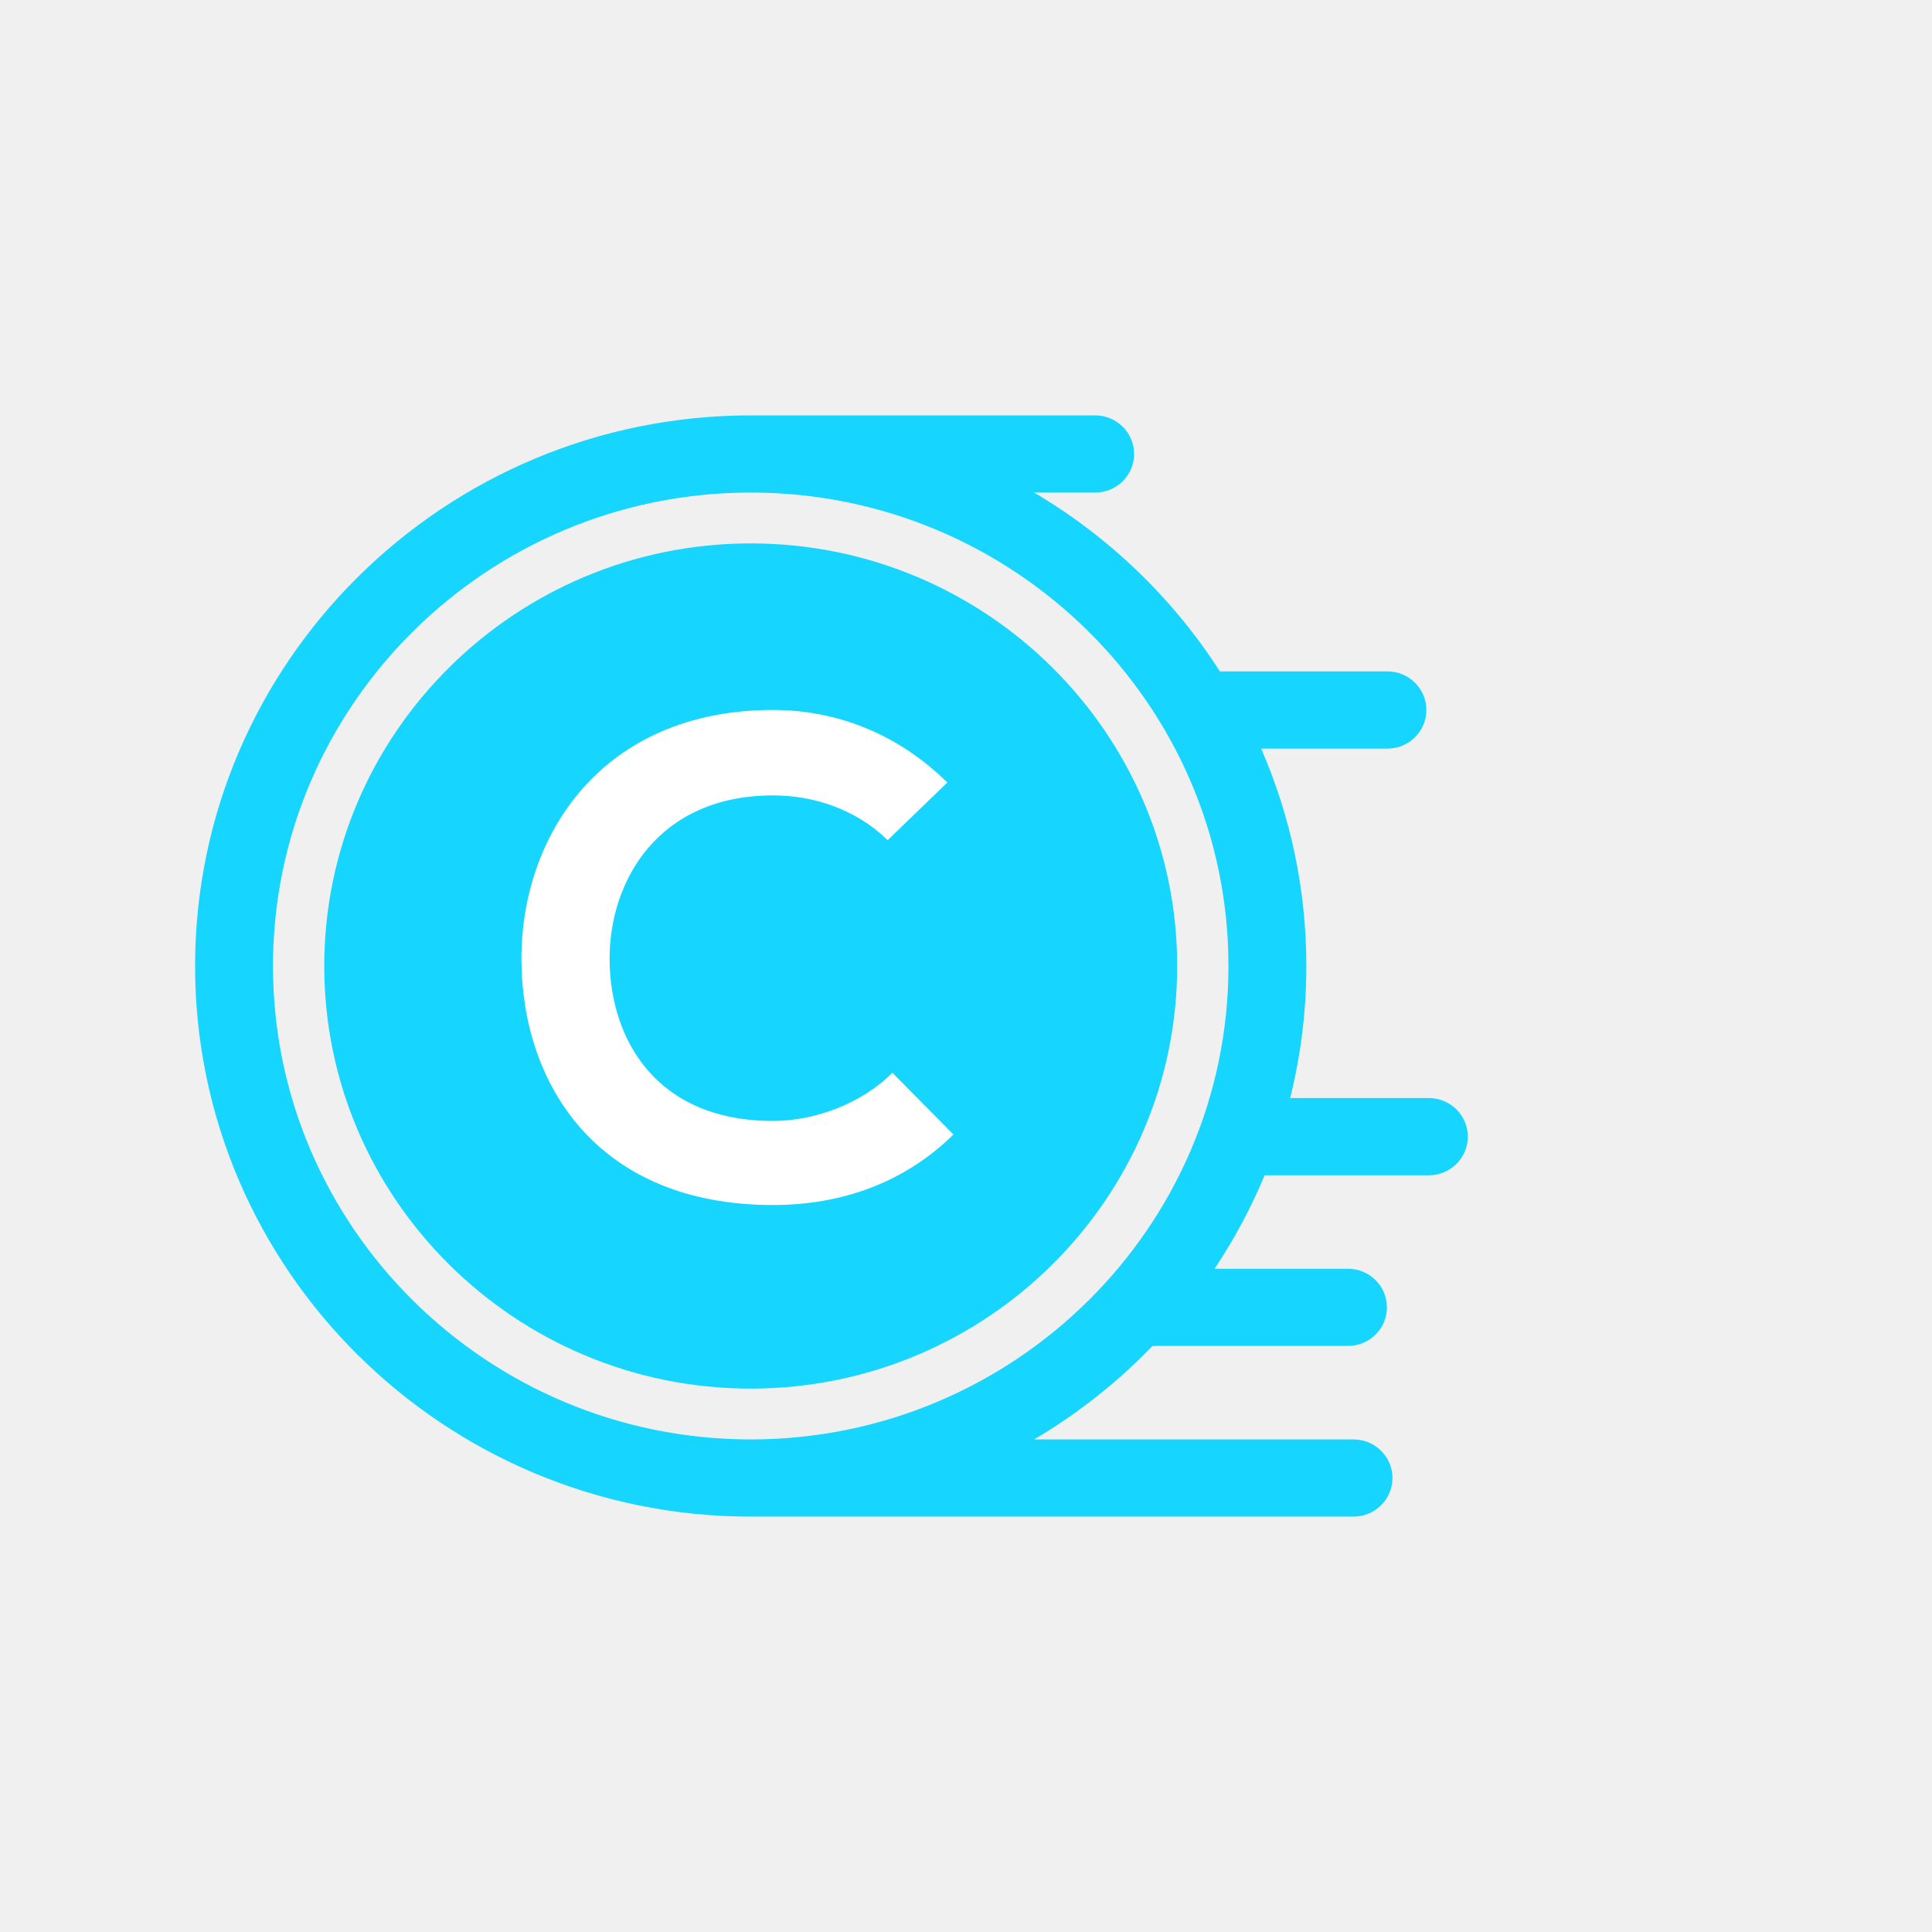
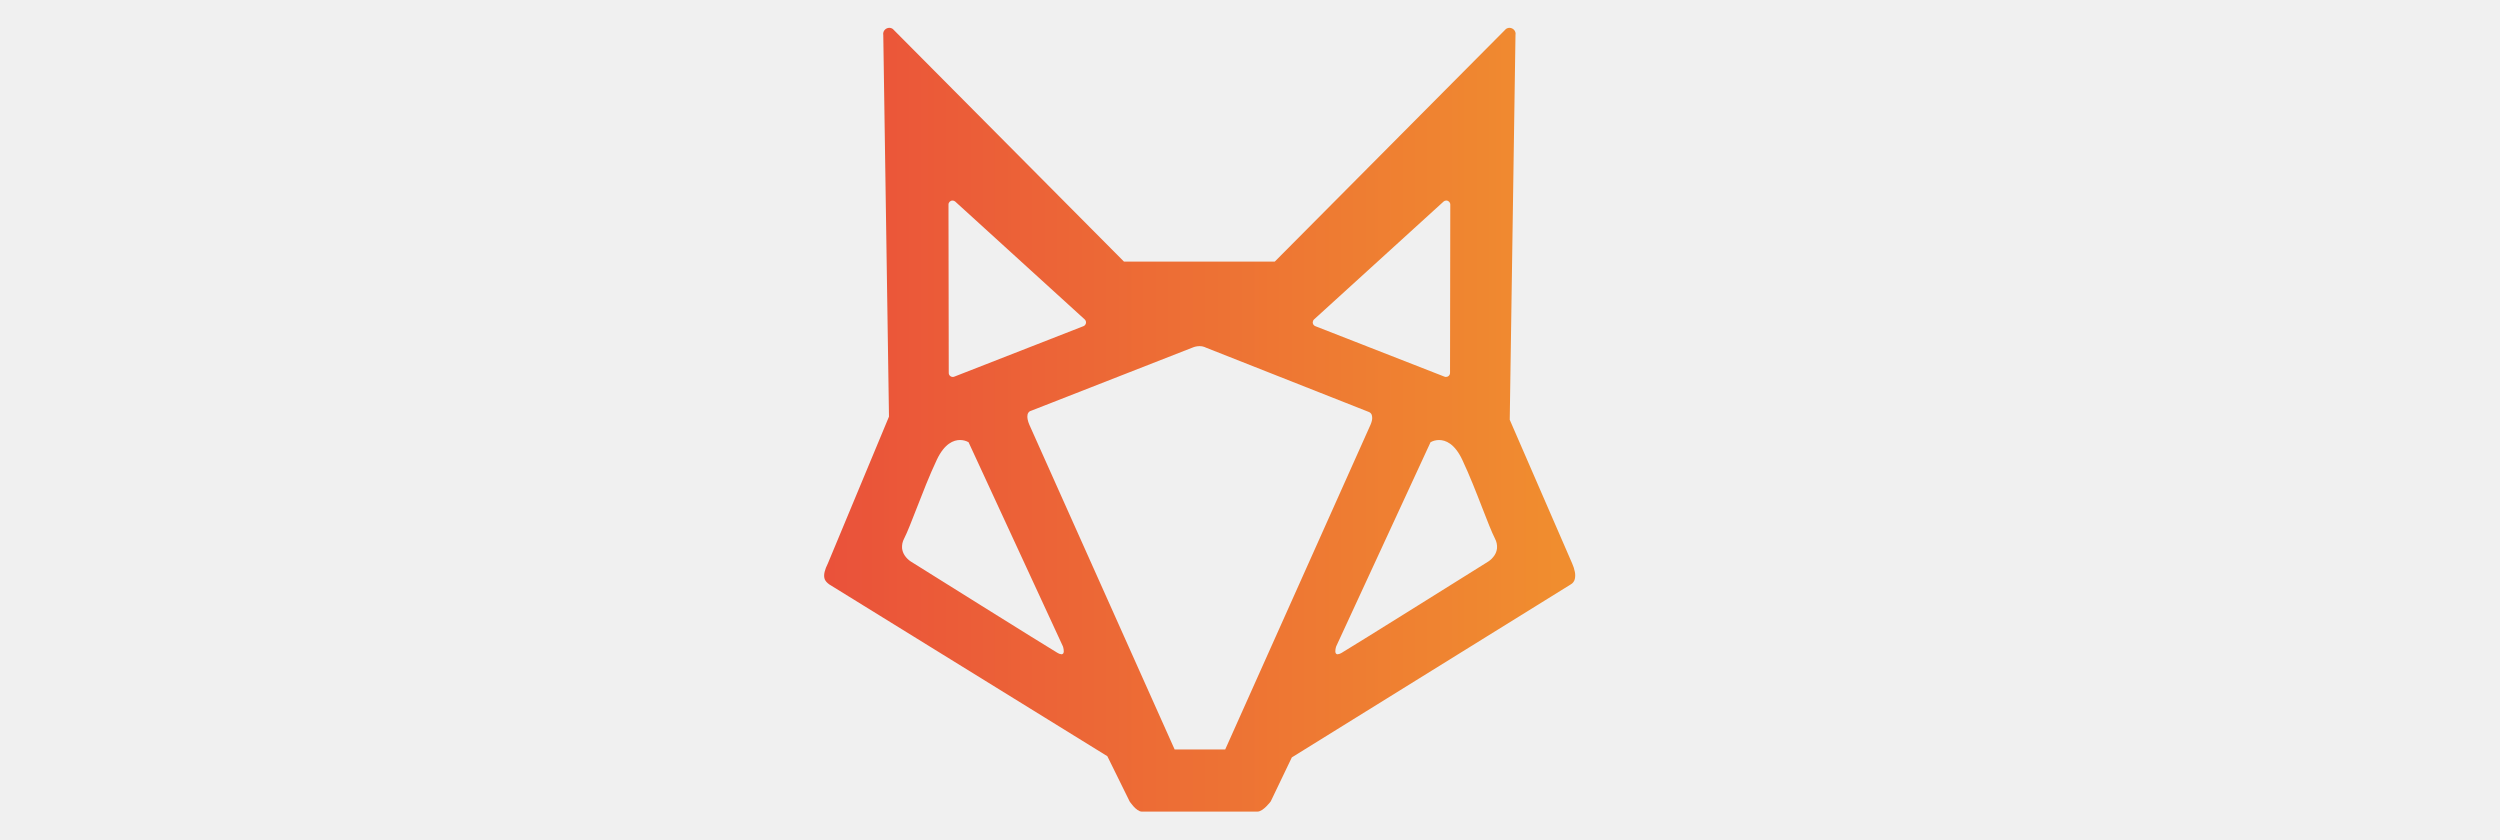
- <svg xmlns="http://www.w3.org/2000/svg" version="1.1" id="Layer_1" x="0px" y="0px" width="80px" height="80px" viewBox="0 0 200 200" enable-background="new 0 0 200 200" xml:space="preserve">
+ <svg xmlns="http://www.w3.org/2000/svg" version="1.1" id="Layer_1" x="0px" y="0px" width="250px" height="84px" viewBox="0 0 95 84" enable-background="new 0 0 250 84" xml:space="preserve">
  <g>
-     <path fill="#16d5ff" d="M77.714,56.253c-24.342,0-44.147,19.624-44.147,43.748s19.805,43.748,44.147,43.748   c24.343,0,44.147-19.624,44.147-43.748S102.057,56.253,77.714,56.253z" />
-     <path class="line-anim1" fill="#16d5ff" d="M166.858,131.342h-8.913c-2.228,0-4.032,1.786-4.032,3.995c0,2.206,1.804,3.994,4.032,3.994h8.913   c2.229,0,4.032-1.788,4.032-3.994C170.89,133.128,169.086,131.342,166.858,131.342z" />
-     <path fill="#16d5ff" d="M147.915,113.672h-14.359c1.093-4.382,1.676-8.959,1.676-13.67c0-7.991-1.67-15.6-4.677-22.507h13.072   c2.227,0,4.03-1.79,4.03-3.997c0-2.206-1.804-3.995-4.03-3.995h-17.341c-4.853-7.56-11.453-13.92-19.235-18.514h6.32   c2.227,0,4.032-1.786,4.032-3.994c0-2.204-1.805-3.994-4.032-3.994H77.714c-31.716,0-57.519,25.569-57.519,57   c0,31.43,25.803,56.997,57.519,56.997h62.401c2.227,0,4.032-1.786,4.032-3.995c0-2.208-1.805-3.994-4.032-3.994h-33.064   c4.52-2.666,8.644-5.926,12.256-9.678h20.234c2.228,0,4.032-1.788,4.032-3.994c0-2.209-1.804-3.995-4.032-3.995h-13.809   c2.025-3.036,3.763-6.274,5.181-9.678h17.002c2.229,0,4.032-1.788,4.032-3.997C151.947,115.461,150.144,113.672,147.915,113.672z    M77.714,149.009c-27.271,0-49.455-21.985-49.455-49.008c0-27.024,22.184-49.013,49.455-49.013   c27.269,0,49.455,21.989,49.455,49.013C127.169,127.026,104.983,149.009,77.714,149.009z" />
-     <path class="line-anim2" fill="#16d5ff" d="M131.201,50.989h8.915c2.227,0,4.032-1.786,4.032-3.994c0-2.204-1.805-3.994-4.032-3.994h-8.915   c-2.227,0-4.032,1.79-4.032,3.994C127.169,49.203,128.974,50.989,131.201,50.989z" />
-     <path class="line-anim3" fill="#16d5ff" d="M158.89,77.495h8.915c2.227,0,4.032-1.79,4.032-3.997c0-2.206-1.805-3.995-4.032-3.995h-8.915   c-2.227,0-4.032,1.789-4.032,3.995C154.858,75.705,156.663,77.495,158.89,77.495z" />
-     <path class="line-anim4" fill="#16d5ff" d="M144.997,100.001c0,2.206,1.805,3.996,4.032,3.996h17.829c2.229,0,4.032-1.79,4.032-3.996   s-1.804-3.997-4.032-3.997h-17.829C146.802,96.005,144.997,97.795,144.997,100.001z" />
-     <path class="line-anim5" fill="#16d5ff" d="M175.773,113.672h-8.915c-2.227,0-4.032,1.79-4.032,3.995c0,2.209,1.805,3.997,4.032,3.997h8.915   c2.227,0,4.032-1.788,4.032-3.997C179.805,115.461,178,113.672,175.773,113.672z" />
+     <linearGradient id="Union_5_1_" gradientUnits="userSpaceOnUse" x1="-149.15" y1="316.987" x2="-149.25" y2="316.987" gradientTransform="matrix(740.1266 0 0 -772.353 110468.422 244868.594)">
+       <stop offset="0" style="stop-color:#F08D2F" />
+       <stop offset="1" style="stop-color:#EA523A" />
+     </linearGradient>
+     <path id="Union_5" fill="url(#Union_5_1_)" d="M36.683,81.16c-0.561,0-1.218-1.015-1.218-1.015l-2.231-4.525L5.436,58.447   l-0.011-0.008c-0.19-0.146-0.406-0.311-0.482-0.618c-0.089-0.358,0.025-0.846,0.349-1.49l6.106-14.667l-0.57-38.161   c-0.034-0.176,0.013-0.358,0.128-0.496c0.118-0.141,0.291-0.222,0.474-0.224c0.129,0,0.254,0.043,0.357,0.12l23.11,23.256h15.081   L73.09,2.903c0.104-0.077,0.229-0.119,0.358-0.12c0.183,0.001,0.355,0.083,0.474,0.223c0.115,0.138,0.163,0.319,0.127,0.496   l-0.575,38.475l6.236,14.354c0.127,0.277,0.221,0.567,0.277,0.867c0.047,0.232,0.045,0.472-0.006,0.704   c-0.053,0.233-0.205,0.432-0.415,0.545L51.684,75.739l-2.113,4.406c0,0-0.758,1.015-1.319,1.015H36.683z M41.734,34.766   c-0.007,0.004-11.167,4.371-15.964,6.248l-0.273,0.105c-0.128,0.075-0.217,0.204-0.243,0.349c-0.028,0.151-0.025,0.305,0.007,0.457   c0.038,0.194,0.099,0.383,0.18,0.563l14.522,32.457h5.059l14.524-32.457c0.051-0.113,0.092-0.229,0.123-0.349   c0.065-0.211,0.068-0.438,0.006-0.649c-0.051-0.138-0.159-0.245-0.295-0.296l-16.279-6.428c-0.201-0.102-0.423-0.155-0.649-0.152   C42.205,34.615,41.96,34.667,41.734,34.766L41.734,34.766z M65.554,44.222l-9.438,20.422c-0.001,0.005-0.169,0.505-0.027,0.703   c0.041,0.055,0.105,0.085,0.172,0.081c0.148-0.015,0.29-0.066,0.413-0.148c0.953-0.551,14.526-9.049,14.664-9.133   c0.239-0.159,0.443-0.364,0.603-0.603c0.144-0.215,0.233-0.462,0.261-0.718c0.026-0.334-0.045-0.668-0.204-0.964   c-0.332-0.655-0.758-1.753-1.252-3.023c-0.6-1.545-1.28-3.296-2.021-4.866c-0.769-1.628-1.682-1.97-2.312-1.97   C66.111,44.001,65.816,44.076,65.554,44.222z M16.183,45.973c-0.741,1.568-1.421,3.321-2.021,4.864   c-0.494,1.272-0.92,2.37-1.251,3.025c-0.159,0.294-0.229,0.63-0.204,0.962c0.027,0.258,0.117,0.503,0.261,0.719   c0.159,0.239,0.364,0.442,0.603,0.602c0.137,0.086,13.711,8.582,14.664,9.133c0.124,0.083,0.265,0.134,0.413,0.15   c0.068,0.002,0.133-0.028,0.173-0.081c0.142-0.2-0.026-0.698-0.027-0.703l-9.438-20.422c-0.263-0.147-0.559-0.223-0.859-0.221   C17.865,44.003,16.953,44.345,16.183,45.973z M66.862,20.151L53.919,31.929c-0.171,0.146-0.192,0.402-0.047,0.573   c0.041,0.048,0.093,0.085,0.151,0.111l12.916,5.049c0.206,0.087,0.445-0.008,0.533-0.215c0.024-0.059,0.035-0.122,0.031-0.185   l0.026-16.828c-0.013-0.215-0.192-0.383-0.407-0.38C67.026,20.055,66.934,20.089,66.862,20.151L66.862,20.151z M17.349,20.434   l0.026,16.828c-0.008,0.111,0.031,0.221,0.107,0.303c0.077,0.083,0.185,0.13,0.297,0.13c0.055,0,0.108-0.011,0.159-0.033   l12.916-5.048c0.207-0.089,0.303-0.327,0.215-0.533c-0.025-0.059-0.063-0.11-0.111-0.151L18.016,20.151   c-0.072-0.063-0.165-0.096-0.26-0.096C17.541,20.053,17.361,20.22,17.349,20.434L17.349,20.434z" />
  </g>
-   <g>
-     <path class="rotate-anim" fill="#fff" d="M98.699,117.443c-5.055,4.985-11.584,7.301-18.675,7.301c-18.253,0-25.976-12.566-26.046-25.344   c-0.07-12.847,8.284-25.906,26.046-25.906c6.67,0,12.988,2.527,18.043,7.512l-6.178,5.967c-3.229-3.159-7.583-4.633-11.865-4.633   c-11.865,0-16.99,8.846-16.919,17.06c0.07,8.144,4.774,16.639,16.919,16.639c4.283,0,9.127-1.755,12.356-4.985L98.699,117.443z" />
-   </g>
-   <style>
- 	.line-anim1{ animation: moveline 1.5s infinite;opacity: 0; }
- 	.line-anim2{ animation: moveline 1.5s infinite;opacity: 0; }
- 	.line-anim3{ animation: moveline 1.5s infinite;opacity: 0; }
- 	.line-anim4{ animation: moveline 1.5s infinite;opacity: 0; }
- 	.line-anim5{ animation: moveline 1.5s infinite;opacity: 0; }
- 	@keyframes moveline {
- 	  0% {
- 	    transform: translateX(0px);
- 	    opacity: 0;
- 	  }
- 	  25% {
- 	    opacity: 1;
- 	  }
- 	  50%{
- 	  	transform: translateX(70px);
- 	    opacity: 0;
- 	  }
- 	  75%{
- 	  	opacity: 0;	
- 	  }
- 	  100% {
- 	    transform: translateX(0px);
- 	    opacity: 0;
- 	  }
- 	}
- 	.rotate-anim{ animation: rotateitem 1.5s infinite; }
- 	@keyframes rotateitem {
- 	  0% {
- 	   opacity:0;
- 	  }
- 	  50%{
- 	  	opacity:1;	
- 	  }
- 	  100% {
- 	    opacity:0;
- 	  }
- 	}
- </style>
</svg>
